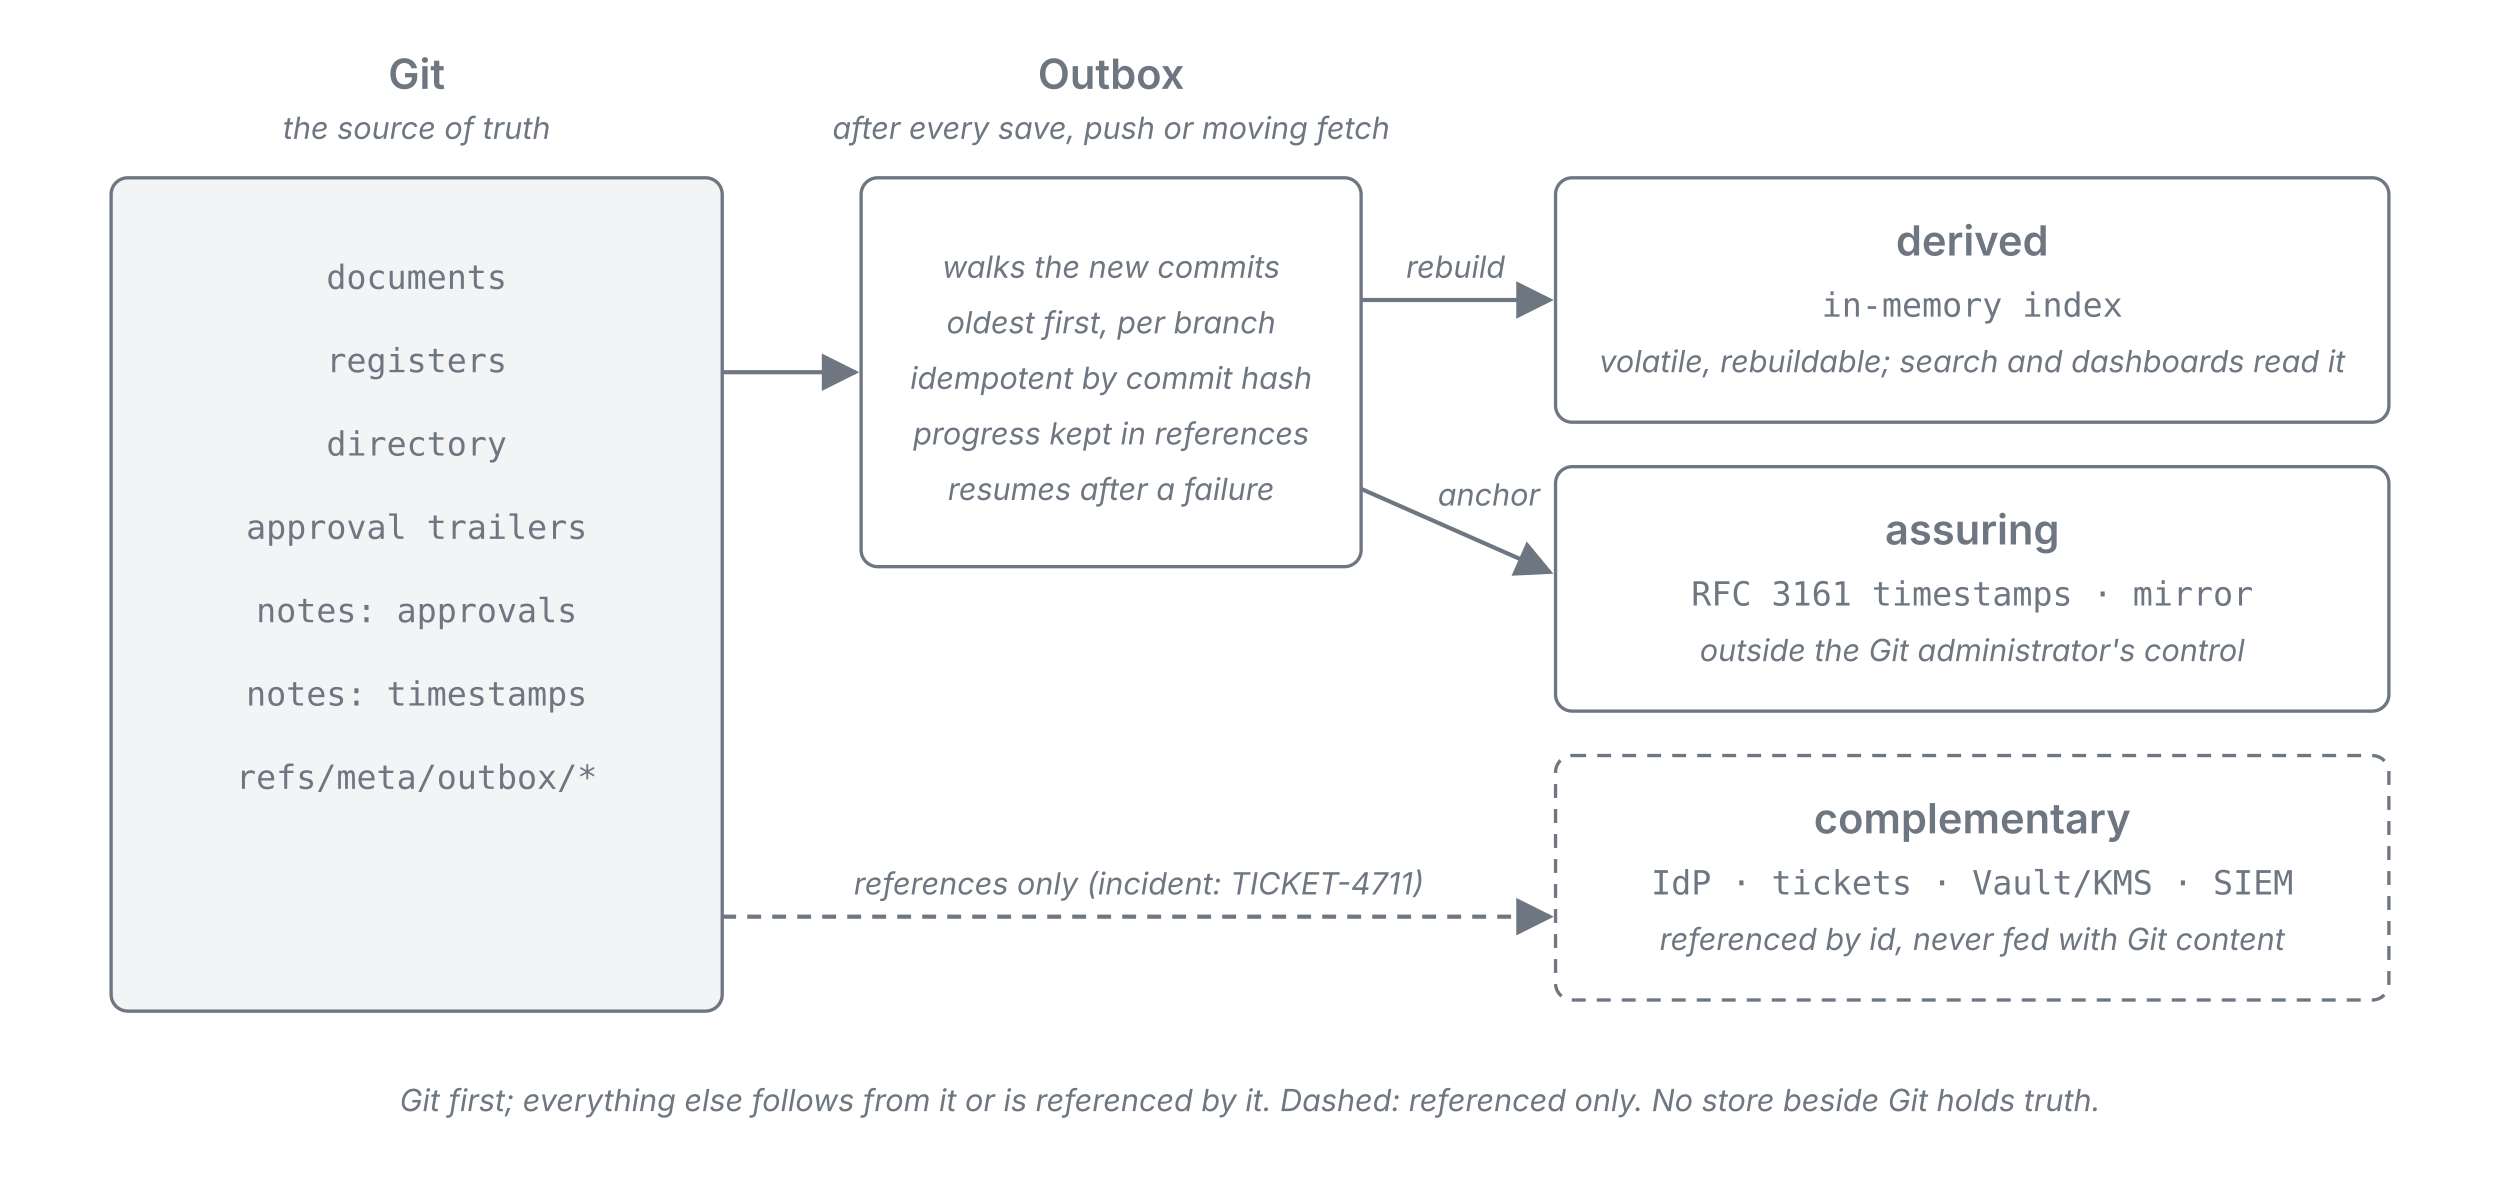
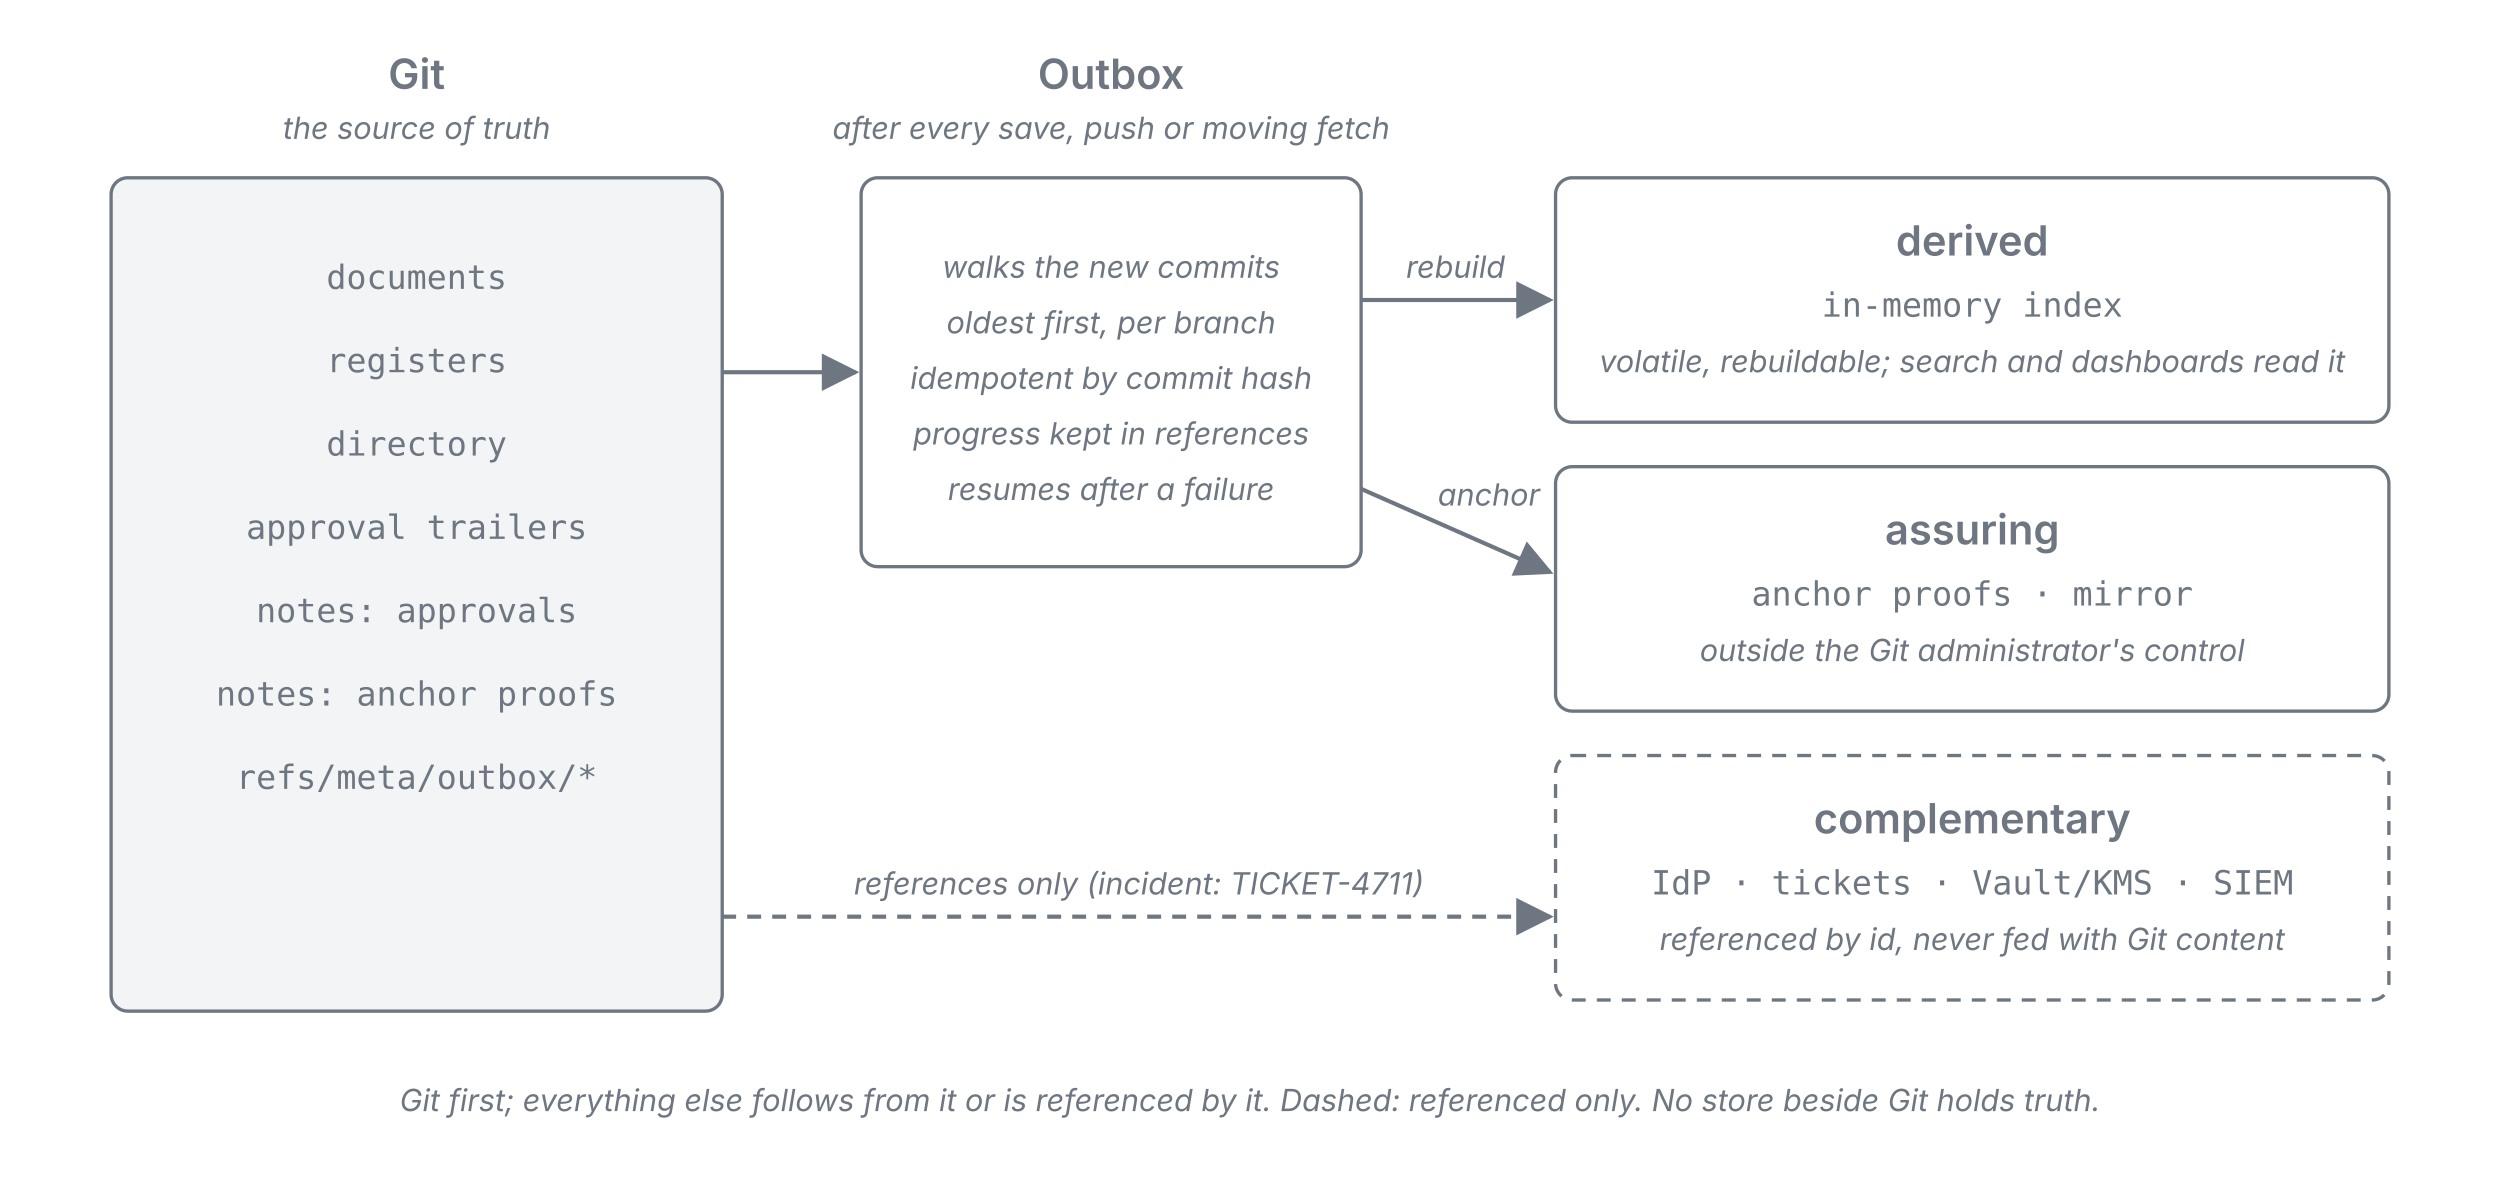
<svg xmlns="http://www.w3.org/2000/svg" viewBox="0 0 900 424" role="img" aria-labelledby="title desc" font-family="ui-sans-serif, -apple-system, system-ui, 'Segoe UI', sans-serif">
  <defs>
    <marker id="arrow" viewBox="0 0 10 10" refX="9" refY="5" markerWidth="9" markerHeight="9" orient="auto">
      <path d="M0,0 L10,5 L0,10 z" class="arrow-fill" />
    </marker>
    <style>
      .hdr        { font-size: 15px; font-weight: 600; fill: #6e7681; text-anchor: middle; }
      .hdr-l      { font-size: 15px; font-weight: 600; fill: #6e7681; text-anchor: start; }
      .sub        { font-size: 11px; fill: #6e7681; text-anchor: middle; font-style: italic; }
      .sub-l      { font-size: 11px; fill: #6e7681; text-anchor: start; font-style: italic; }
      .item       { font-size: 12px; fill: #6e7681; font-family: ui-monospace, "SF Mono", Menlo, Consolas, monospace; }
      .item-c     { font-size: 12px; fill: #6e7681; font-family: ui-monospace, "SF Mono", Menlo, Consolas, monospace; text-anchor: middle; }
      .item-b     { font-size: 12px; fill: #6e7681; font-family: ui-monospace, "SF Mono", Menlo, Consolas, monospace; text-anchor: middle; font-weight: 700; }
      .lbl        { font-size: 11px; fill: #6e7681; text-anchor: middle; font-style: italic; }
      .caption    { font-size: 11px; fill: #6e7681; text-anchor: middle; font-style: italic; }
      .stroke     { stroke: #6e7681; stroke-width: 1.2; fill: none; }
      .stroke-d   { stroke: #6e7681; stroke-width: 1.2; fill: none; stroke-dasharray: 5 4; }
      .tint       { stroke: #6e7681; stroke-width: 1.2; fill: #6e7681; fill-opacity: 0.08; }
      .arrow      { stroke: #6e7681; stroke-width: 1.5; fill: none; }
      .ref-edge   { stroke: #6e7681; stroke-width: 1.5; fill: none; stroke-dasharray: 5 4; }
      .arrow-fill { fill: #6e7681; }
      .sep        { stroke: #6e7681; stroke-width: 0.6; stroke-dasharray: 3 3; }
    </style>
  </defs>
  <text x="150" y="32" class="hdr">Git</text>
  <text x="150" y="50" class="sub">the source of truth</text>
  <rect class="tint" x="40" y="64" width="220" height="300" rx="6" ry="6" />
  <text x="150" y="104" class="item-c">documents</text>
  <text x="150" y="134" class="item-c">registers</text>
  <text x="150" y="164" class="item-c">directory</text>
  <text x="150" y="194" class="item-c">approval trailers</text>
  <text x="150" y="224" class="item-c">notes: approvals</text>
-   <text x="150" y="254" class="item-c">notes: timestamps</text>
+   <text x="150" y="254" class="item-c">notes: anchor proofs</text>
  <text x="150" y="284" class="item-c">refs/meta/outbox/*</text>
  <text x="400" y="32" class="hdr">Outbox</text>
  <text x="400" y="50" class="sub">after every save, push or moving fetch</text>
  <rect class="stroke" x="310" y="64" width="180" height="140" rx="6" ry="6" />
  <text x="400" y="100" class="sub">walks the new commits</text>
  <text x="400" y="120" class="sub">oldest first, per branch</text>
  <text x="400" y="140" class="sub">idempotent by commit hash</text>
  <text x="400" y="160" class="sub">progress kept in references</text>
  <text x="400" y="180" class="sub">resumes after a failure</text>
  <line class="arrow" x1="260" y1="134" x2="308" y2="134" marker-end="url(#arrow)" />
  <rect class="stroke" x="560" y="64" width="300" height="88" rx="6" ry="6" />
  <text x="710" y="92" class="hdr">derived</text>
  <text x="710" y="114" class="item-c">in-memory index</text>
  <text x="710" y="134" class="sub">volatile, rebuildable; search and dashboards read it</text>
  <rect class="stroke" x="560" y="168" width="300" height="88" rx="6" ry="6" />
  <text x="710" y="196" class="hdr">assuring</text>
-   <text x="710" y="218" class="item-c">RFC 3161 timestamps · mirror</text>
+   <text x="710" y="218" class="item-c">anchor proofs · mirror</text>
  <text x="710" y="238" class="sub">outside the Git administrator's control</text>
  <rect class="stroke-d" x="560" y="272" width="300" height="88" rx="6" ry="6" />
  <text x="710" y="300" class="hdr">complementary</text>
  <text x="710" y="322" class="item-c">IdP · tickets · Vault/KMS · SIEM</text>
  <text x="710" y="342" class="sub">referenced by id, never fed with Git content</text>
  <line class="arrow" x1="490" y1="108" x2="558" y2="108" marker-end="url(#arrow)" />
  <text x="524" y="100" class="lbl">rebuild</text>
  <line class="arrow" x1="490" y1="176" x2="558" y2="206" marker-end="url(#arrow)" />
  <text x="536" y="182" class="lbl">anchor</text>
  <path class="ref-edge" d="M260,330 L558,330" marker-end="url(#arrow)" />
  <text x="410" y="322" class="lbl">references only (incident: TICKET-4711)</text>
  <text x="450" y="400" class="caption">Git first; everything else follows from it or is referenced by it. Dashed: referenced only. No store beside Git holds truth.</text>
</svg>
